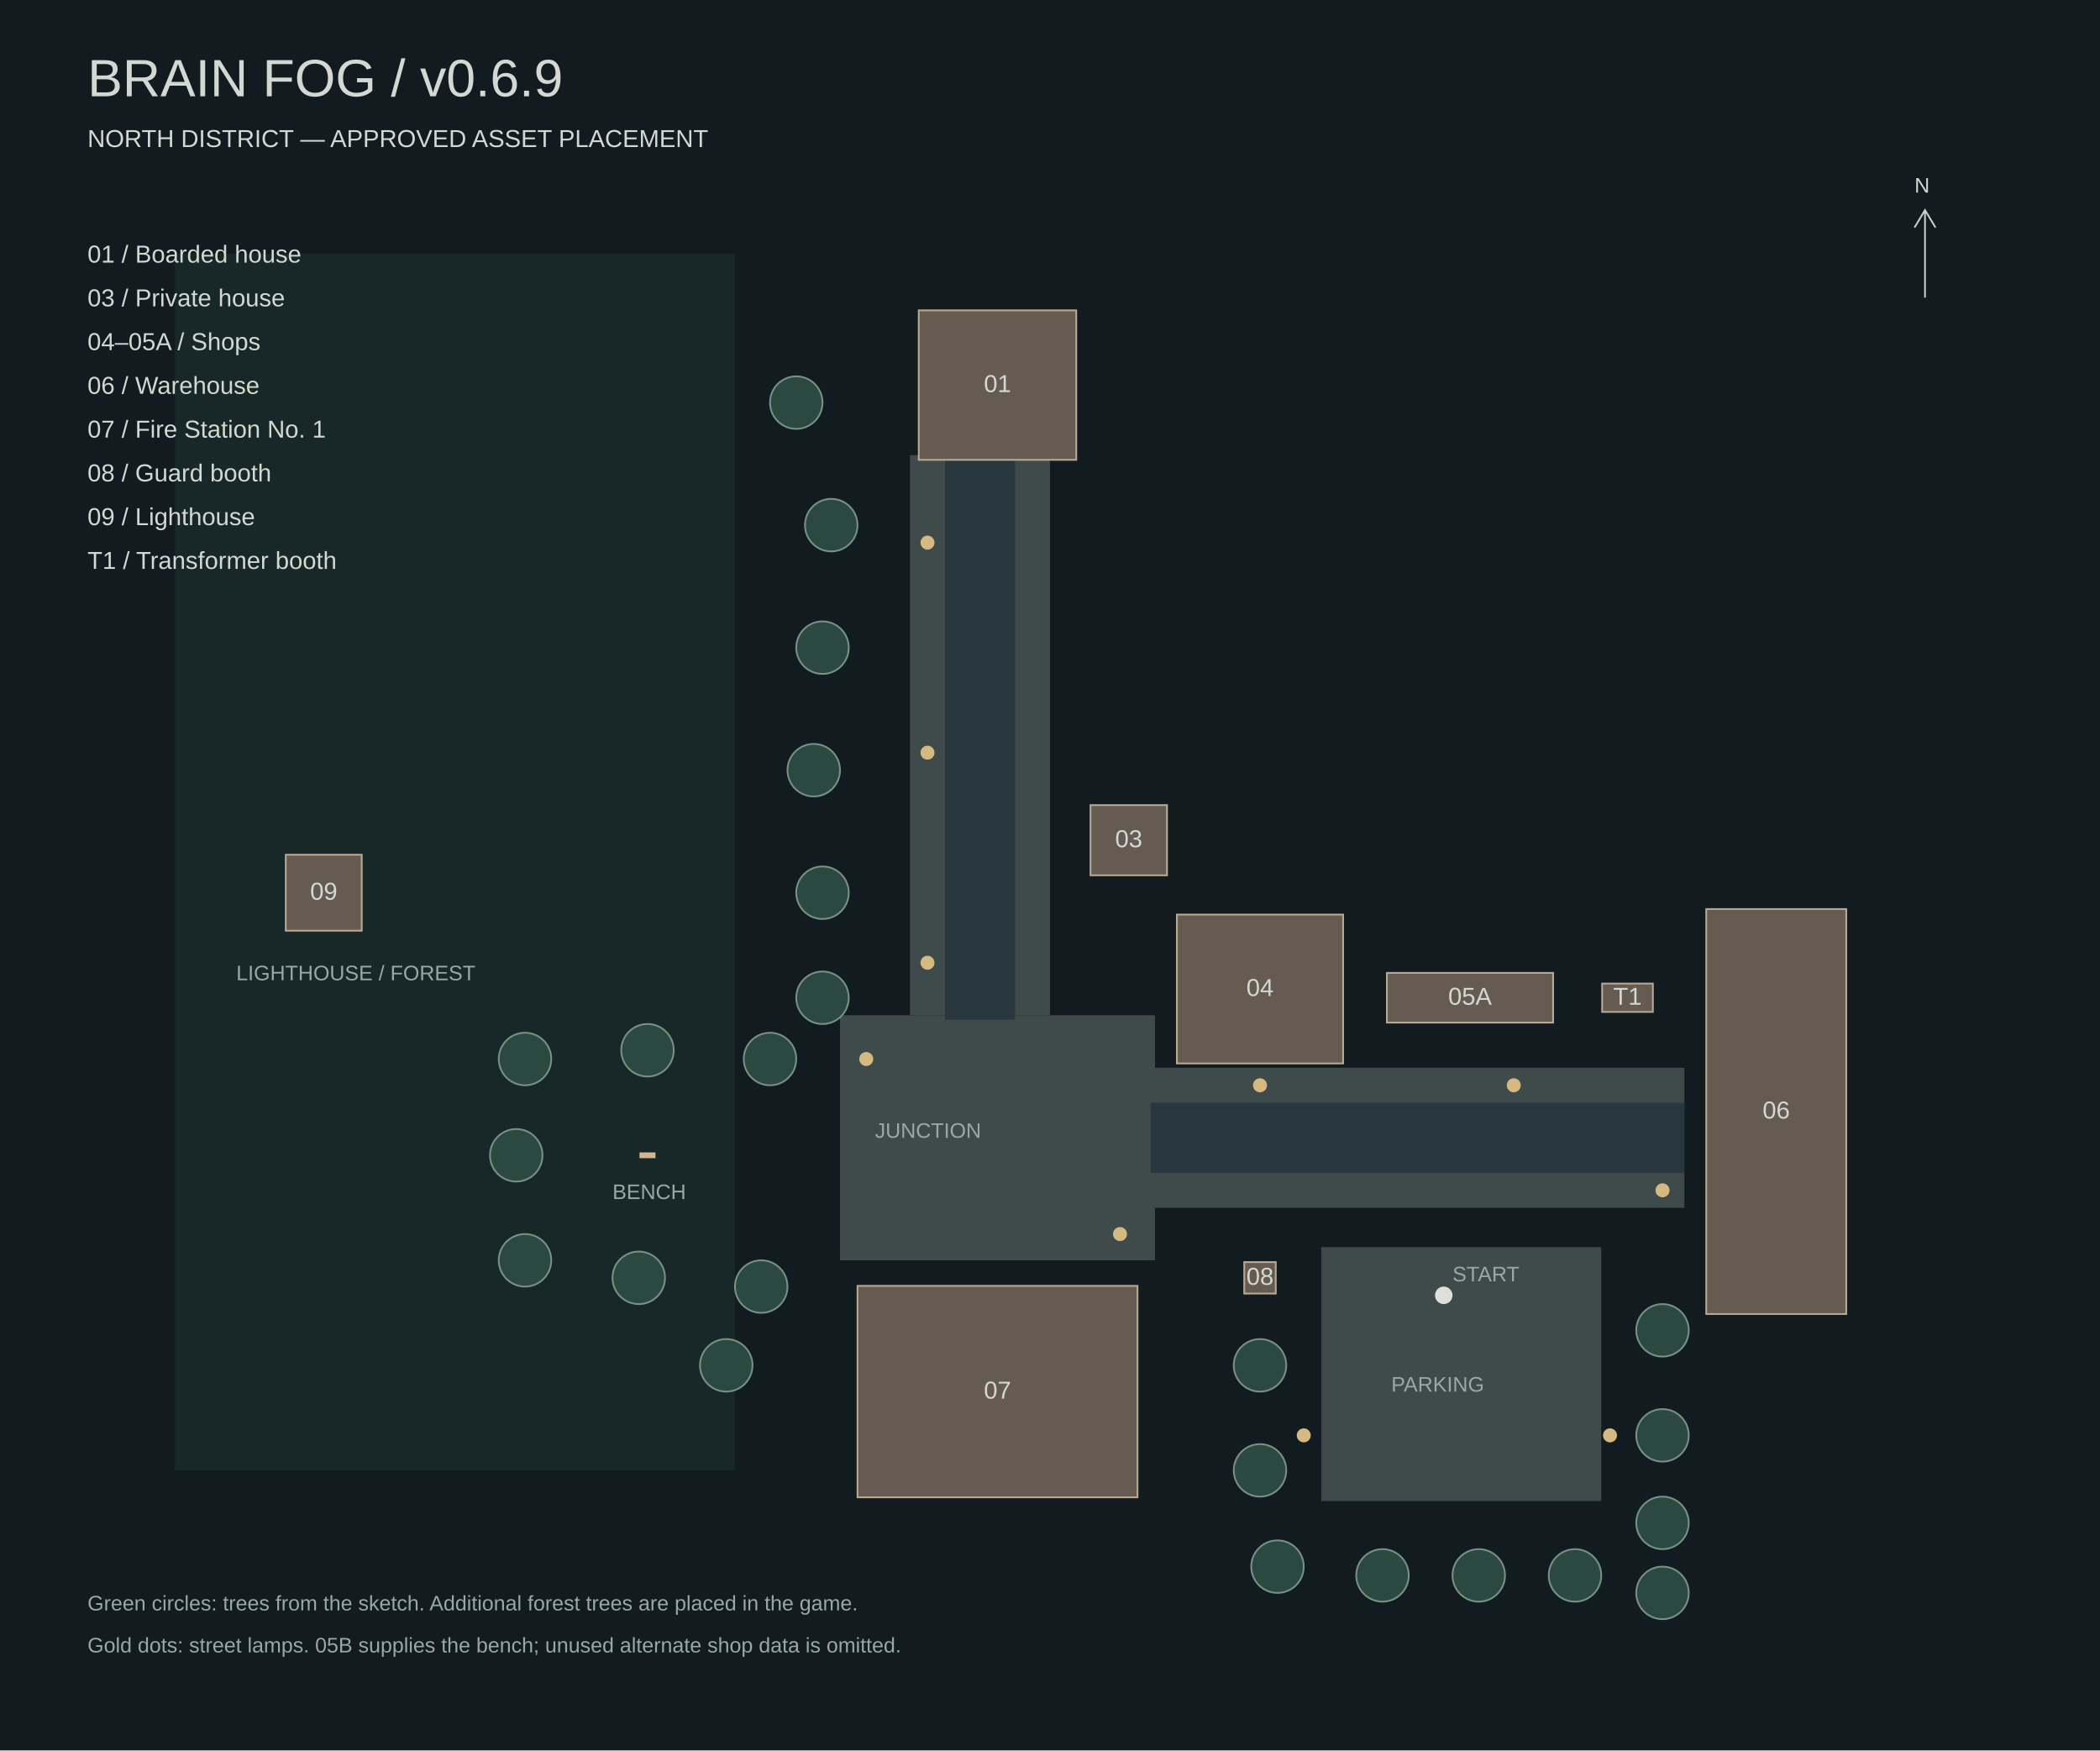
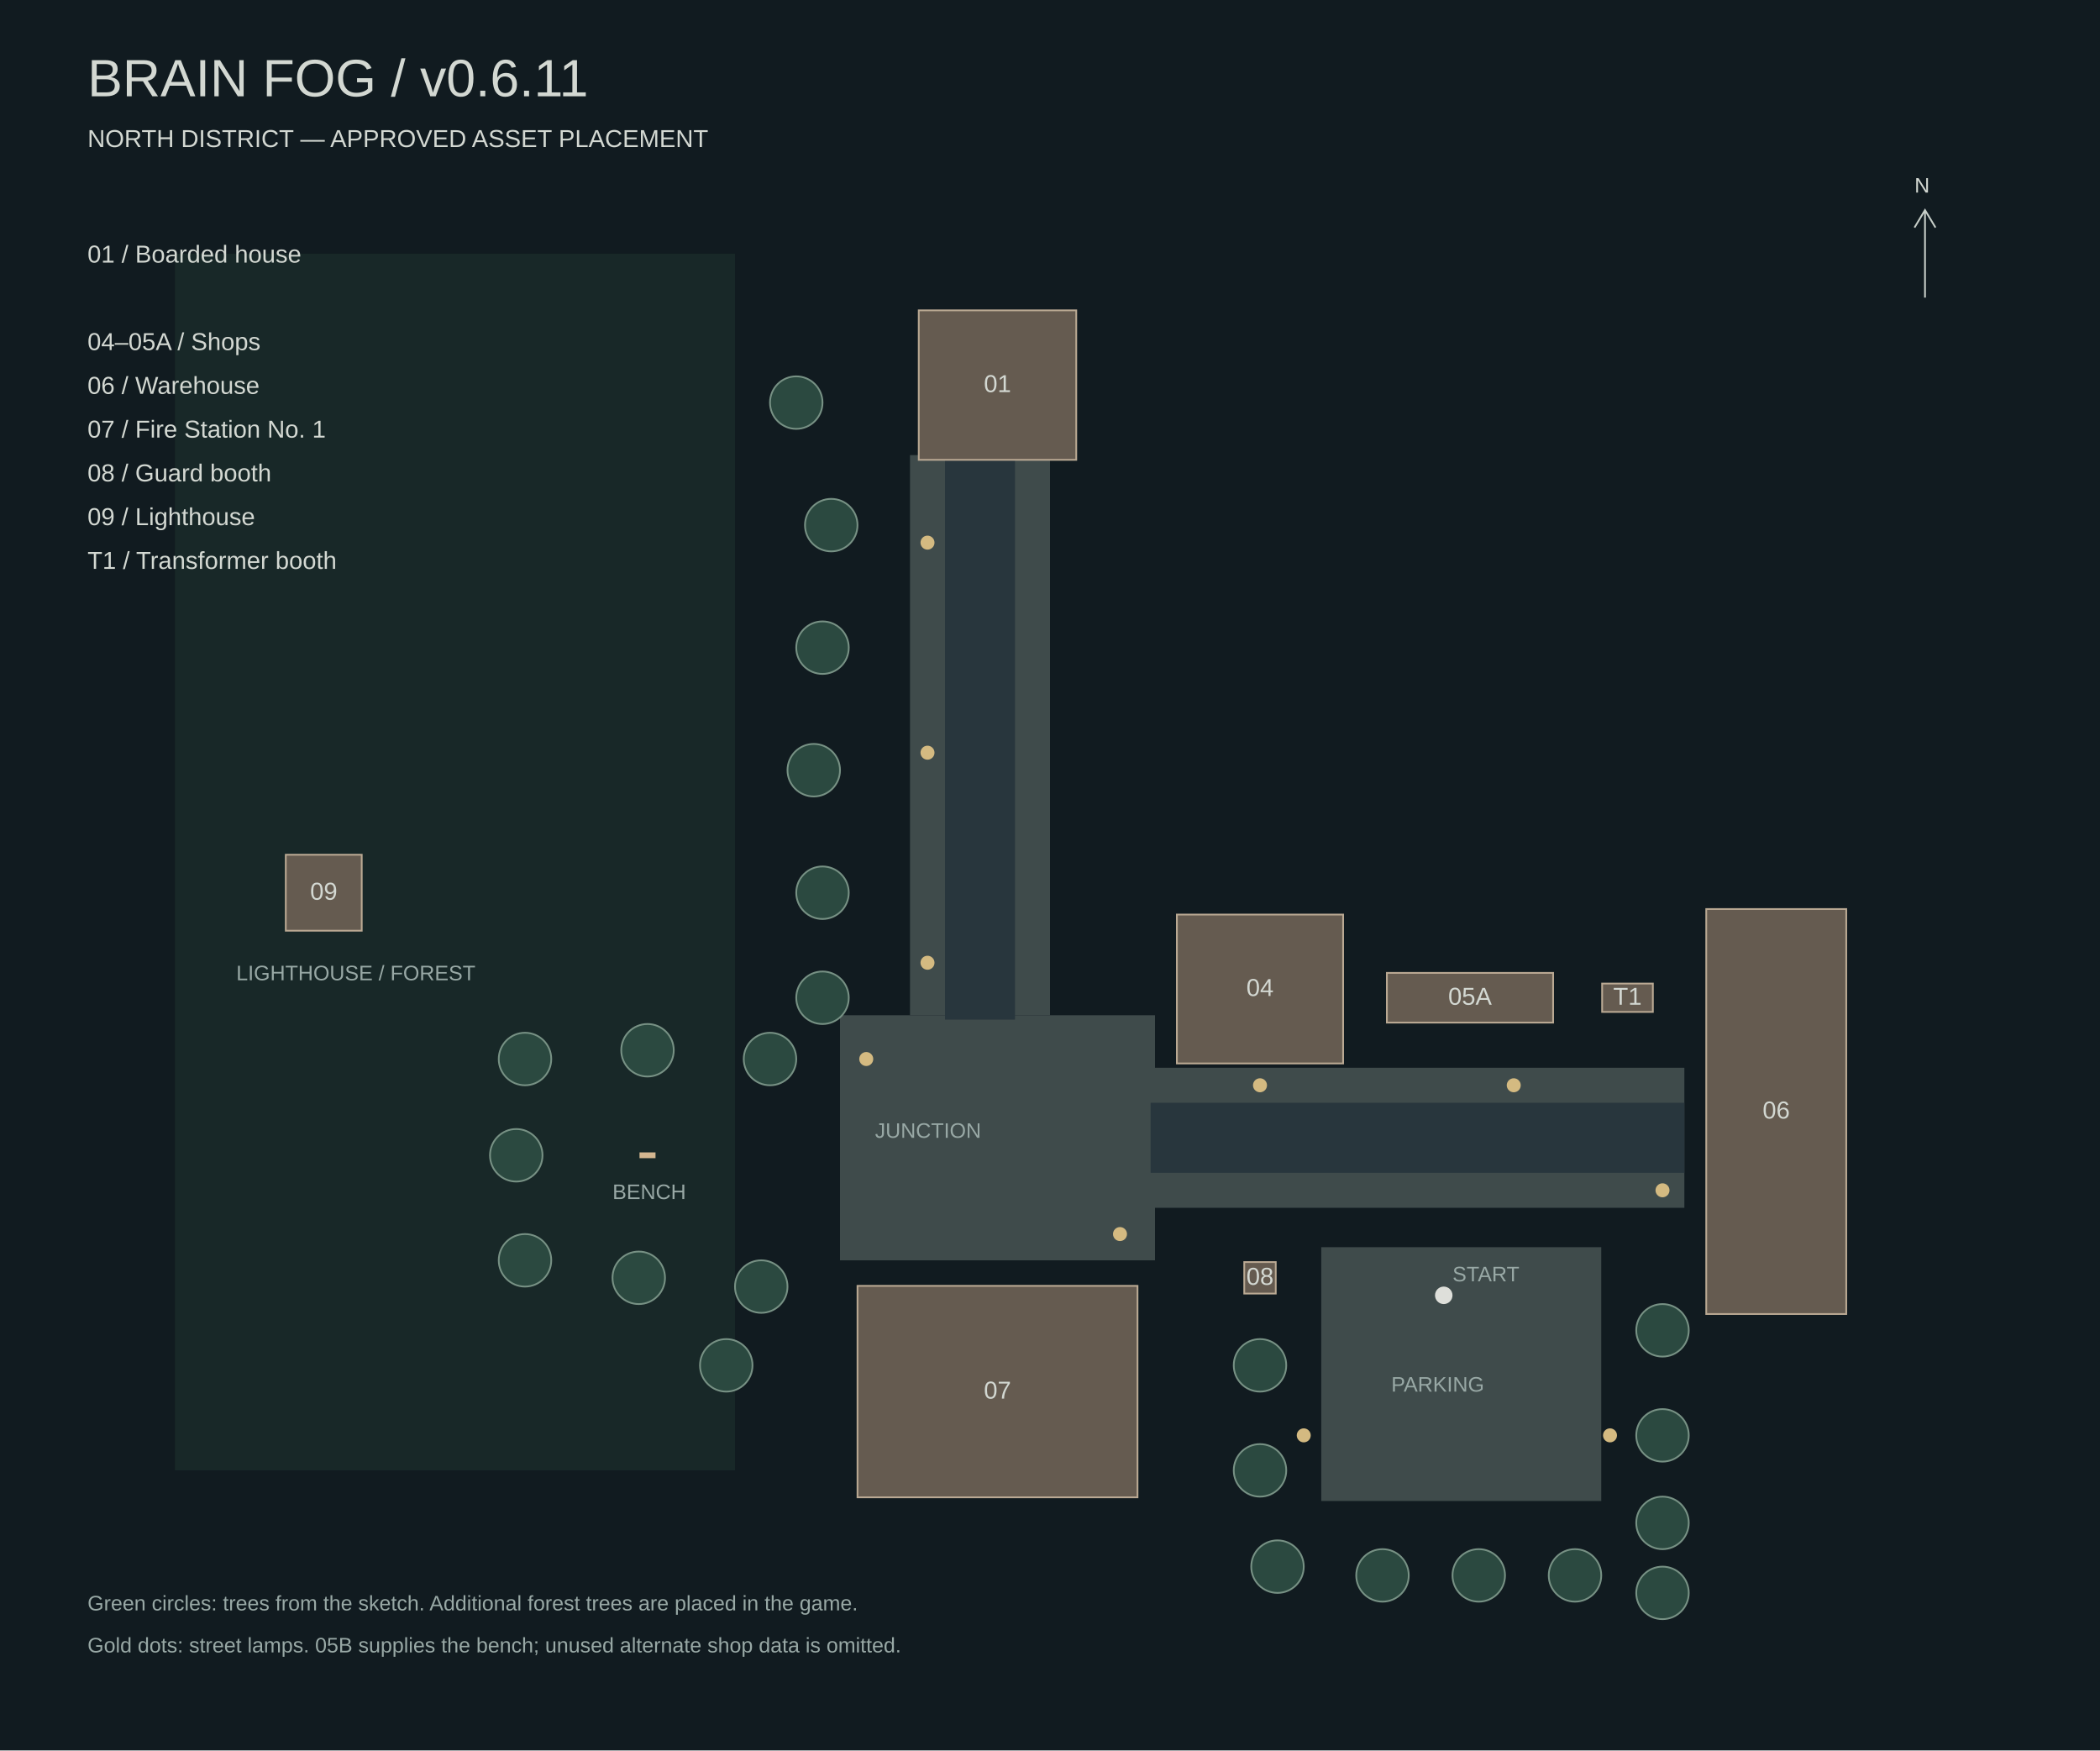
<svg xmlns="http://www.w3.org/2000/svg" width="1200" height="1000" viewBox="0 0 1200 1000">
  <rect width="1200" height="1000" fill="#111b20" />
  <style>text{font-family:Arial,sans-serif;fill:#d3d8d2}.label{font-size:14px}.small{font-size:12px;fill:#98a8a5}</style>
-   <text x="50" y="55" font-size="30">BRAIN FOG / v0.6.9</text>
+   <text x="50" y="55" font-size="30">BRAIN FOG / v0.6.11</text>
  <text x="50" y="84" font-size="14">NORTH DISTRICT — APPROVED ASSET PLACEMENT</text>
  <path d="M 100 145 H 420 V 840 H 100 Z" fill="#20352f" opacity=".5" />
  <rect x="480.00" y="580.00" width="180.00" height="140.00" fill="#3f4b4b" stroke="none" />
  <rect x="520.00" y="260.00" width="80.00" height="320.00" fill="#3f4b4b" stroke="none" />
  <rect x="657.50" y="610.00" width="305.00" height="80.00" fill="#3f4b4b" stroke="none" />
  <rect x="755.00" y="712.50" width="160.00" height="145.00" fill="#3f4b4b" stroke="none" />
  <rect x="540.00" y="257.50" width="40.00" height="325.00" fill="#28363d" stroke="none" />
  <rect x="657.50" y="630.00" width="305.00" height="40.00" fill="#28363d" stroke="none" />
  <circle cx="455" cy="230" r="15" fill="#2b4940" stroke="#779184" />
  <circle cx="475" cy="300" r="15" fill="#2b4940" stroke="#779184" />
  <circle cx="470" cy="370" r="15" fill="#2b4940" stroke="#779184" />
  <circle cx="465" cy="440" r="15" fill="#2b4940" stroke="#779184" />
  <circle cx="470" cy="510" r="15" fill="#2b4940" stroke="#779184" />
  <circle cx="470" cy="570" r="15" fill="#2b4940" stroke="#779184" />
  <circle cx="300" cy="605" r="15" fill="#2b4940" stroke="#779184" />
  <circle cx="370" cy="600" r="15" fill="#2b4940" stroke="#779184" />
  <circle cx="440" cy="605" r="15" fill="#2b4940" stroke="#779184" />
  <circle cx="295" cy="660" r="15" fill="#2b4940" stroke="#779184" />
  <circle cx="300" cy="720" r="15" fill="#2b4940" stroke="#779184" />
  <circle cx="365" cy="730" r="15" fill="#2b4940" stroke="#779184" />
  <circle cx="435" cy="735" r="15" fill="#2b4940" stroke="#779184" />
  <circle cx="415" cy="780" r="15" fill="#2b4940" stroke="#779184" />
  <circle cx="720" cy="780" r="15" fill="#2b4940" stroke="#779184" />
  <circle cx="720" cy="840" r="15" fill="#2b4940" stroke="#779184" />
  <circle cx="730" cy="895" r="15" fill="#2b4940" stroke="#779184" />
  <circle cx="790" cy="900" r="15" fill="#2b4940" stroke="#779184" />
  <circle cx="845" cy="900" r="15" fill="#2b4940" stroke="#779184" />
  <circle cx="900" cy="900" r="15" fill="#2b4940" stroke="#779184" />
  <circle cx="950" cy="910" r="15" fill="#2b4940" stroke="#779184" />
  <circle cx="950" cy="870" r="15" fill="#2b4940" stroke="#779184" />
  <circle cx="950" cy="820" r="15" fill="#2b4940" stroke="#779184" />
  <circle cx="950" cy="760" r="15" fill="#2b4940" stroke="#779184" />
  <circle cx="530" cy="310" r="4" fill="#d4ba81" />
  <circle cx="530" cy="430" r="4" fill="#d4ba81" />
  <circle cx="530" cy="550" r="4" fill="#d4ba81" />
  <circle cx="495" cy="605" r="4" fill="#d4ba81" />
  <circle cx="640" cy="705" r="4" fill="#d4ba81" />
  <circle cx="720" cy="620" r="4" fill="#d4ba81" />
  <circle cx="865" cy="620" r="4" fill="#d4ba81" />
  <circle cx="950" cy="680" r="4" fill="#d4ba81" />
  <circle cx="745" cy="820" r="4" fill="#d4ba81" />
  <circle cx="920" cy="820" r="4" fill="#d4ba81" />
  <rect x="525.00" y="177.30" width="90.00" height="85.40" fill="#655b50" stroke="#baa993" />
  <text x="570" y="224" text-anchor="middle" class="label">01</text>
-   <rect x="623.15" y="459.95" width="43.70" height="40.10" fill="#655b50" stroke="#baa993" />
-   <text x="645" y="484" text-anchor="middle" class="label">03</text>
  <rect x="672.50" y="522.48" width="95.00" height="85.05" fill="#655b50" stroke="#baa993" />
  <text x="720" y="569" text-anchor="middle" class="label">04</text>
  <rect x="792.50" y="555.80" width="95.00" height="28.40" fill="#655b50" stroke="#baa993" />
  <text x="840" y="574" text-anchor="middle" class="label">05A</text>
  <rect x="975.00" y="519.33" width="80.00" height="231.35" fill="#655b50" stroke="#baa993" />
  <text x="1015" y="639" text-anchor="middle" class="label">06</text>
  <rect x="490.00" y="734.60" width="160.00" height="120.80" fill="#655b50" stroke="#baa993" />
  <text x="570" y="799" text-anchor="middle" class="label">07</text>
  <rect x="711.00" y="721.00" width="18.00" height="18.00" fill="#655b50" stroke="#baa993" />
  <text x="720" y="734" text-anchor="middle" class="label">08</text>
  <rect x="163.30" y="488.30" width="43.40" height="43.40" fill="#655b50" stroke="#baa993" />
  <text x="185" y="514" text-anchor="middle" class="label">09</text>
  <rect x="915.50" y="561.90" width="29.00" height="16.20" fill="#655b50" stroke="#baa993" />
  <text x="930" y="574" text-anchor="middle" class="label">T1</text>
  <rect x="365.43" y="658.35" width="9.15" height="3.30" fill="#d3b690" stroke="none" />
  <text x="350" y="685" class="small">BENCH</text>
  <text x="795" y="795" class="small">PARKING</text>
  <circle cx="825" cy="740" r="5" fill="#dedfda" />
  <text x="830" y="732" class="small">START</text>
  <text x="500" y="650" class="small">JUNCTION</text>
  <text x="135" y="560" class="small">LIGHTHOUSE / FOREST</text>
  <text x="50" y="150" class="label">01 / Boarded house</text>
-   <text x="50" y="175" class="label">03 / Private house</text>
  <text x="50" y="200" class="label">04–05A / Shops</text>
  <text x="50" y="225" class="label">06 / Warehouse</text>
  <text x="50" y="250" class="label">07 / Fire Station No. 1</text>
  <text x="50" y="275" class="label">08 / Guard booth</text>
  <text x="50" y="300" class="label">09 / Lighthouse</text>
  <text x="50" y="325" class="label">T1 / Transformer booth</text>
  <text x="50" y="920" class="small">Green circles: trees from the sketch. Additional forest trees are placed in the game.</text>
  <text x="50" y="944" class="small">Gold dots: street lamps. 05B supplies the bench; unused alternate shop data is omitted.</text>
  <path d="M1100 170 V120 M1094 130 L1100 120 L1106 130" fill="none" stroke="#c8cfc9" />
  <text x="1094" y="110">N</text>
</svg>
